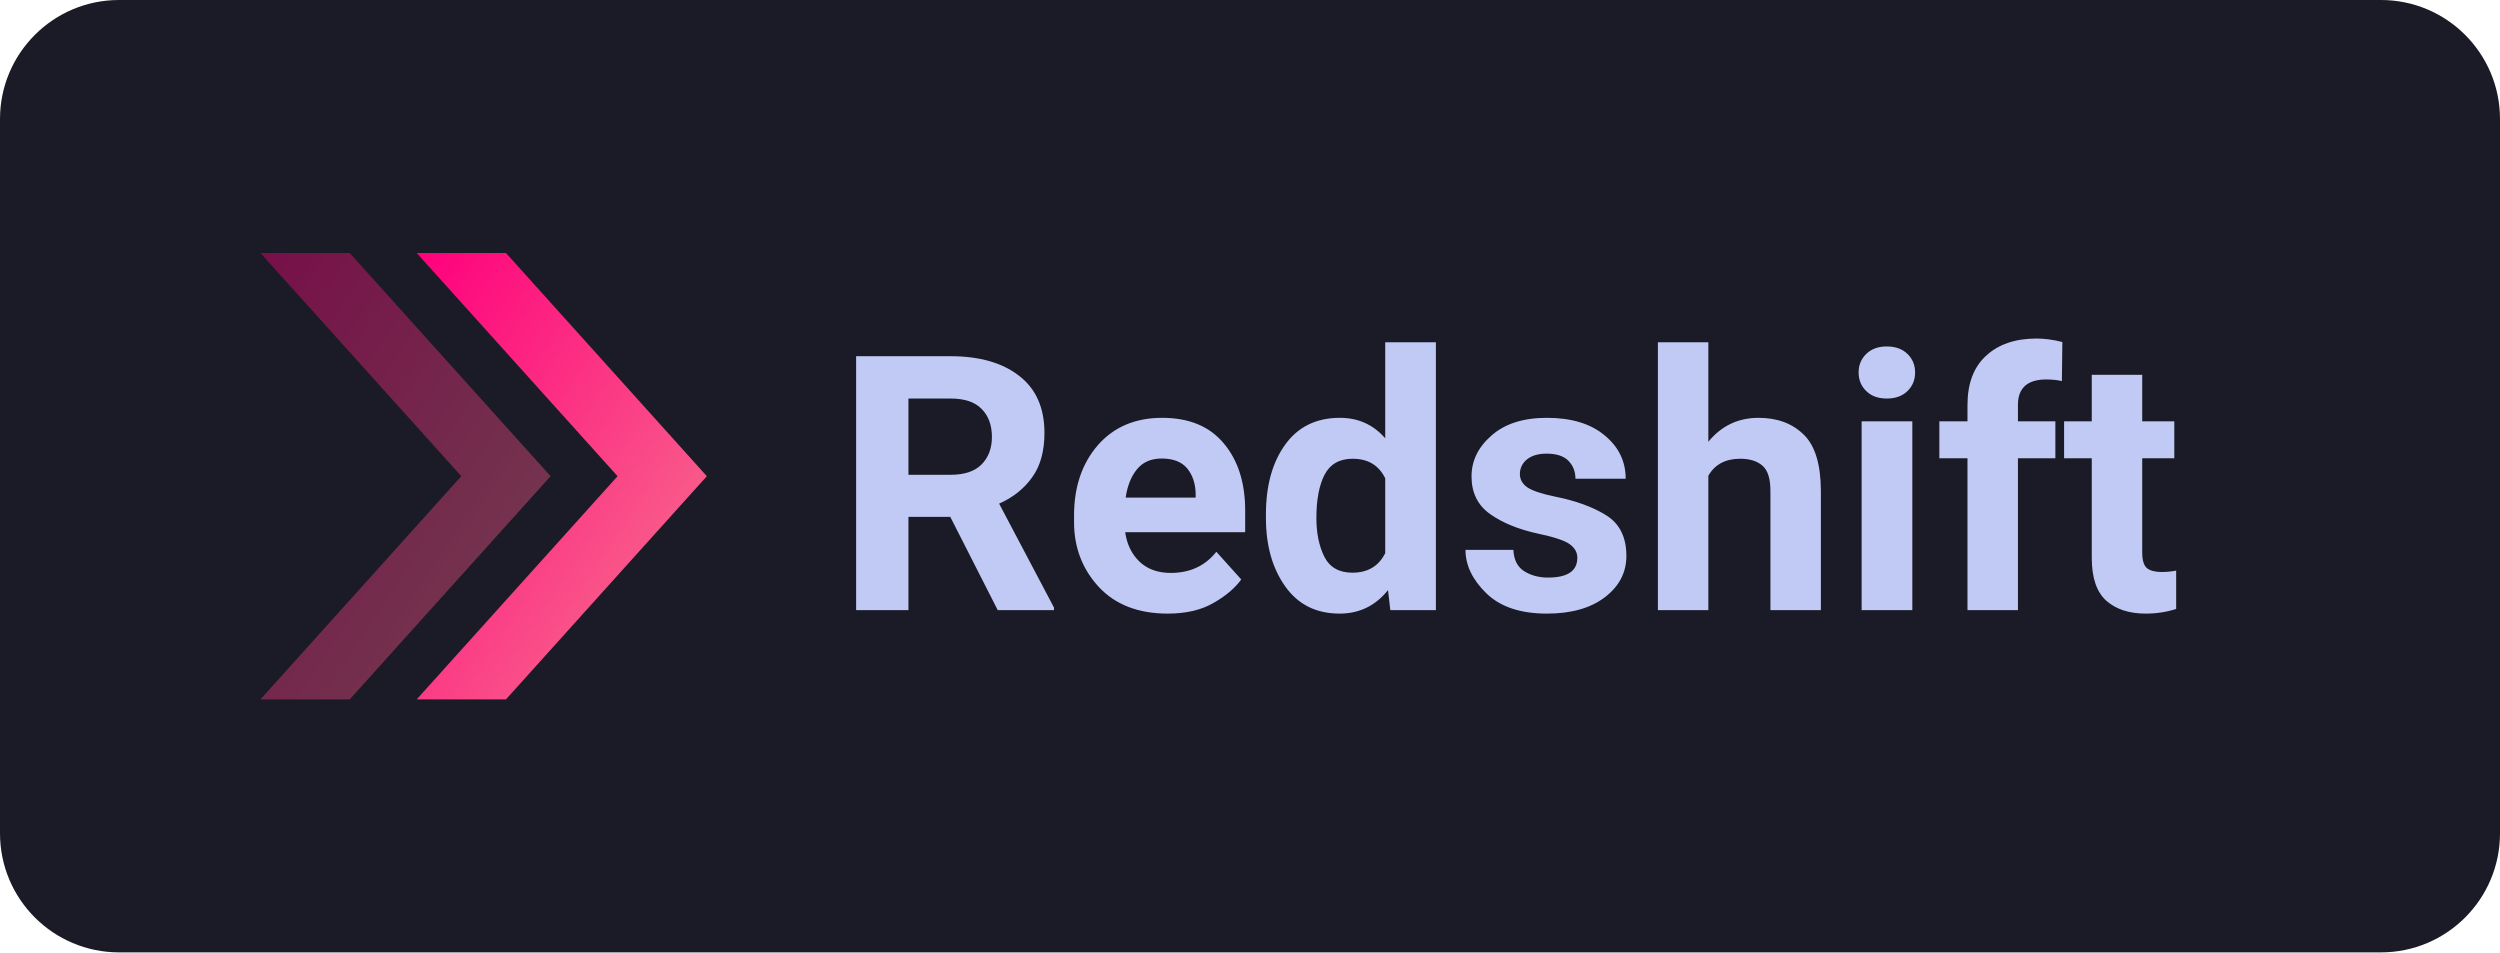
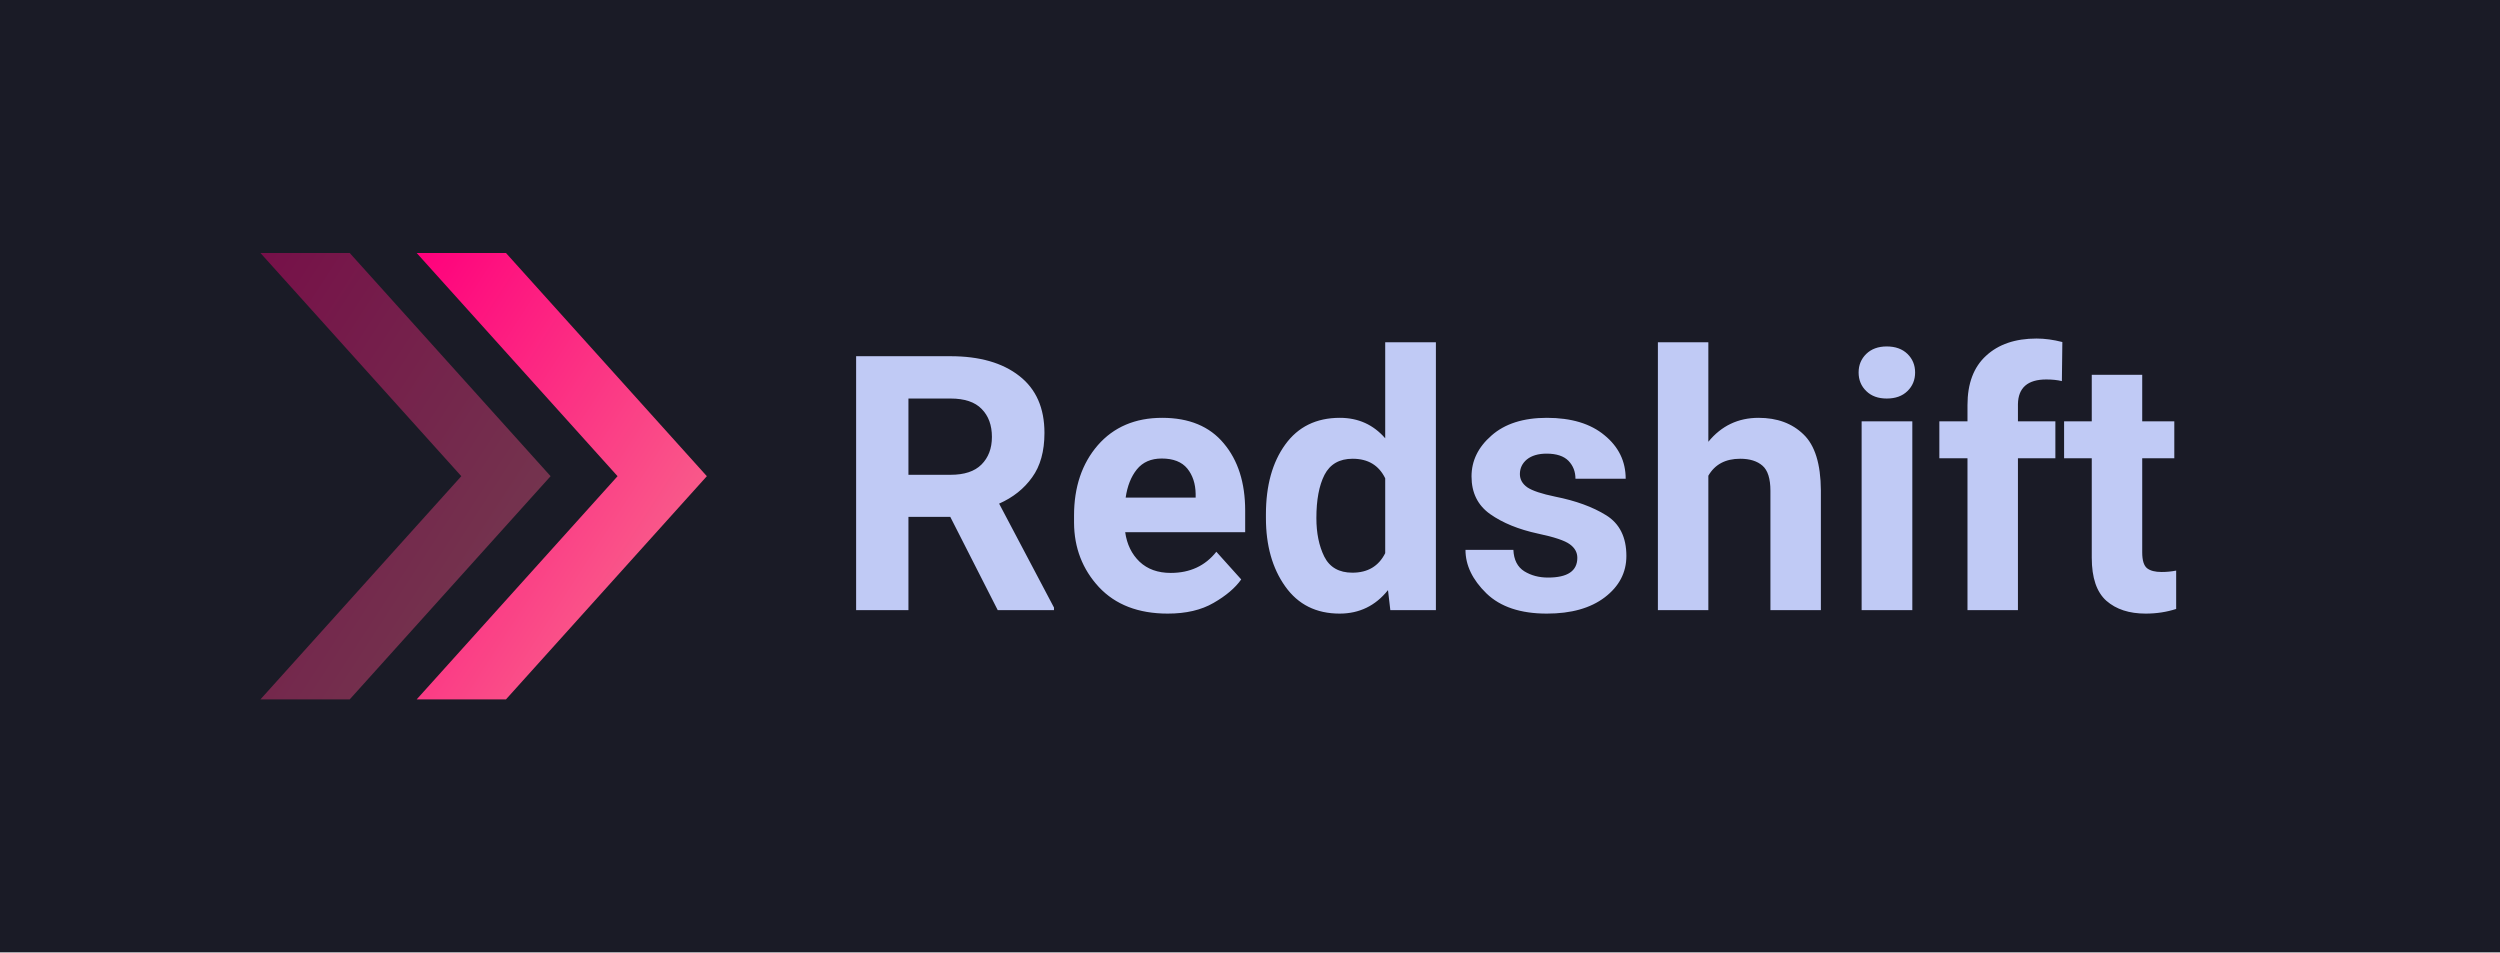
<svg xmlns="http://www.w3.org/2000/svg" width="168" height="64" viewBox="0 0 168 64">
  <defs>
    <linearGradient id="redGradient" x1="0%" y1="0%" x2="100%" y2="100%">
      <stop offset="0%" style="stop-color:#ff007c" />
      <stop offset="100%" style="stop-color:#f7768e" />
    </linearGradient>
  </defs>
-   <rect width="168" height="64" fill="#1a1b26" rx="8" />
+   <rect width="168" height="64" fill="#1a1b26" />
  <g transform="translate(10, 8) scale(0.375)">
    <path d="M20 24 L56 64 L20 104 L36 104 L72 64 L36 24 Z" fill="url(#redGradient)" opacity="0.4" />
    <path d="M48 24 L84 64 L48 104 L64 104 L100 64 L64 24 Z" fill="url(#redGradient)" />
  </g>
  <text x="56" y="41" font-family="-apple-system, BlinkMacSystemFont, 'Segoe UI', Roboto, sans-serif" font-size="24" font-weight="600" fill="#c0caf5">Redshift</text>
</svg>
